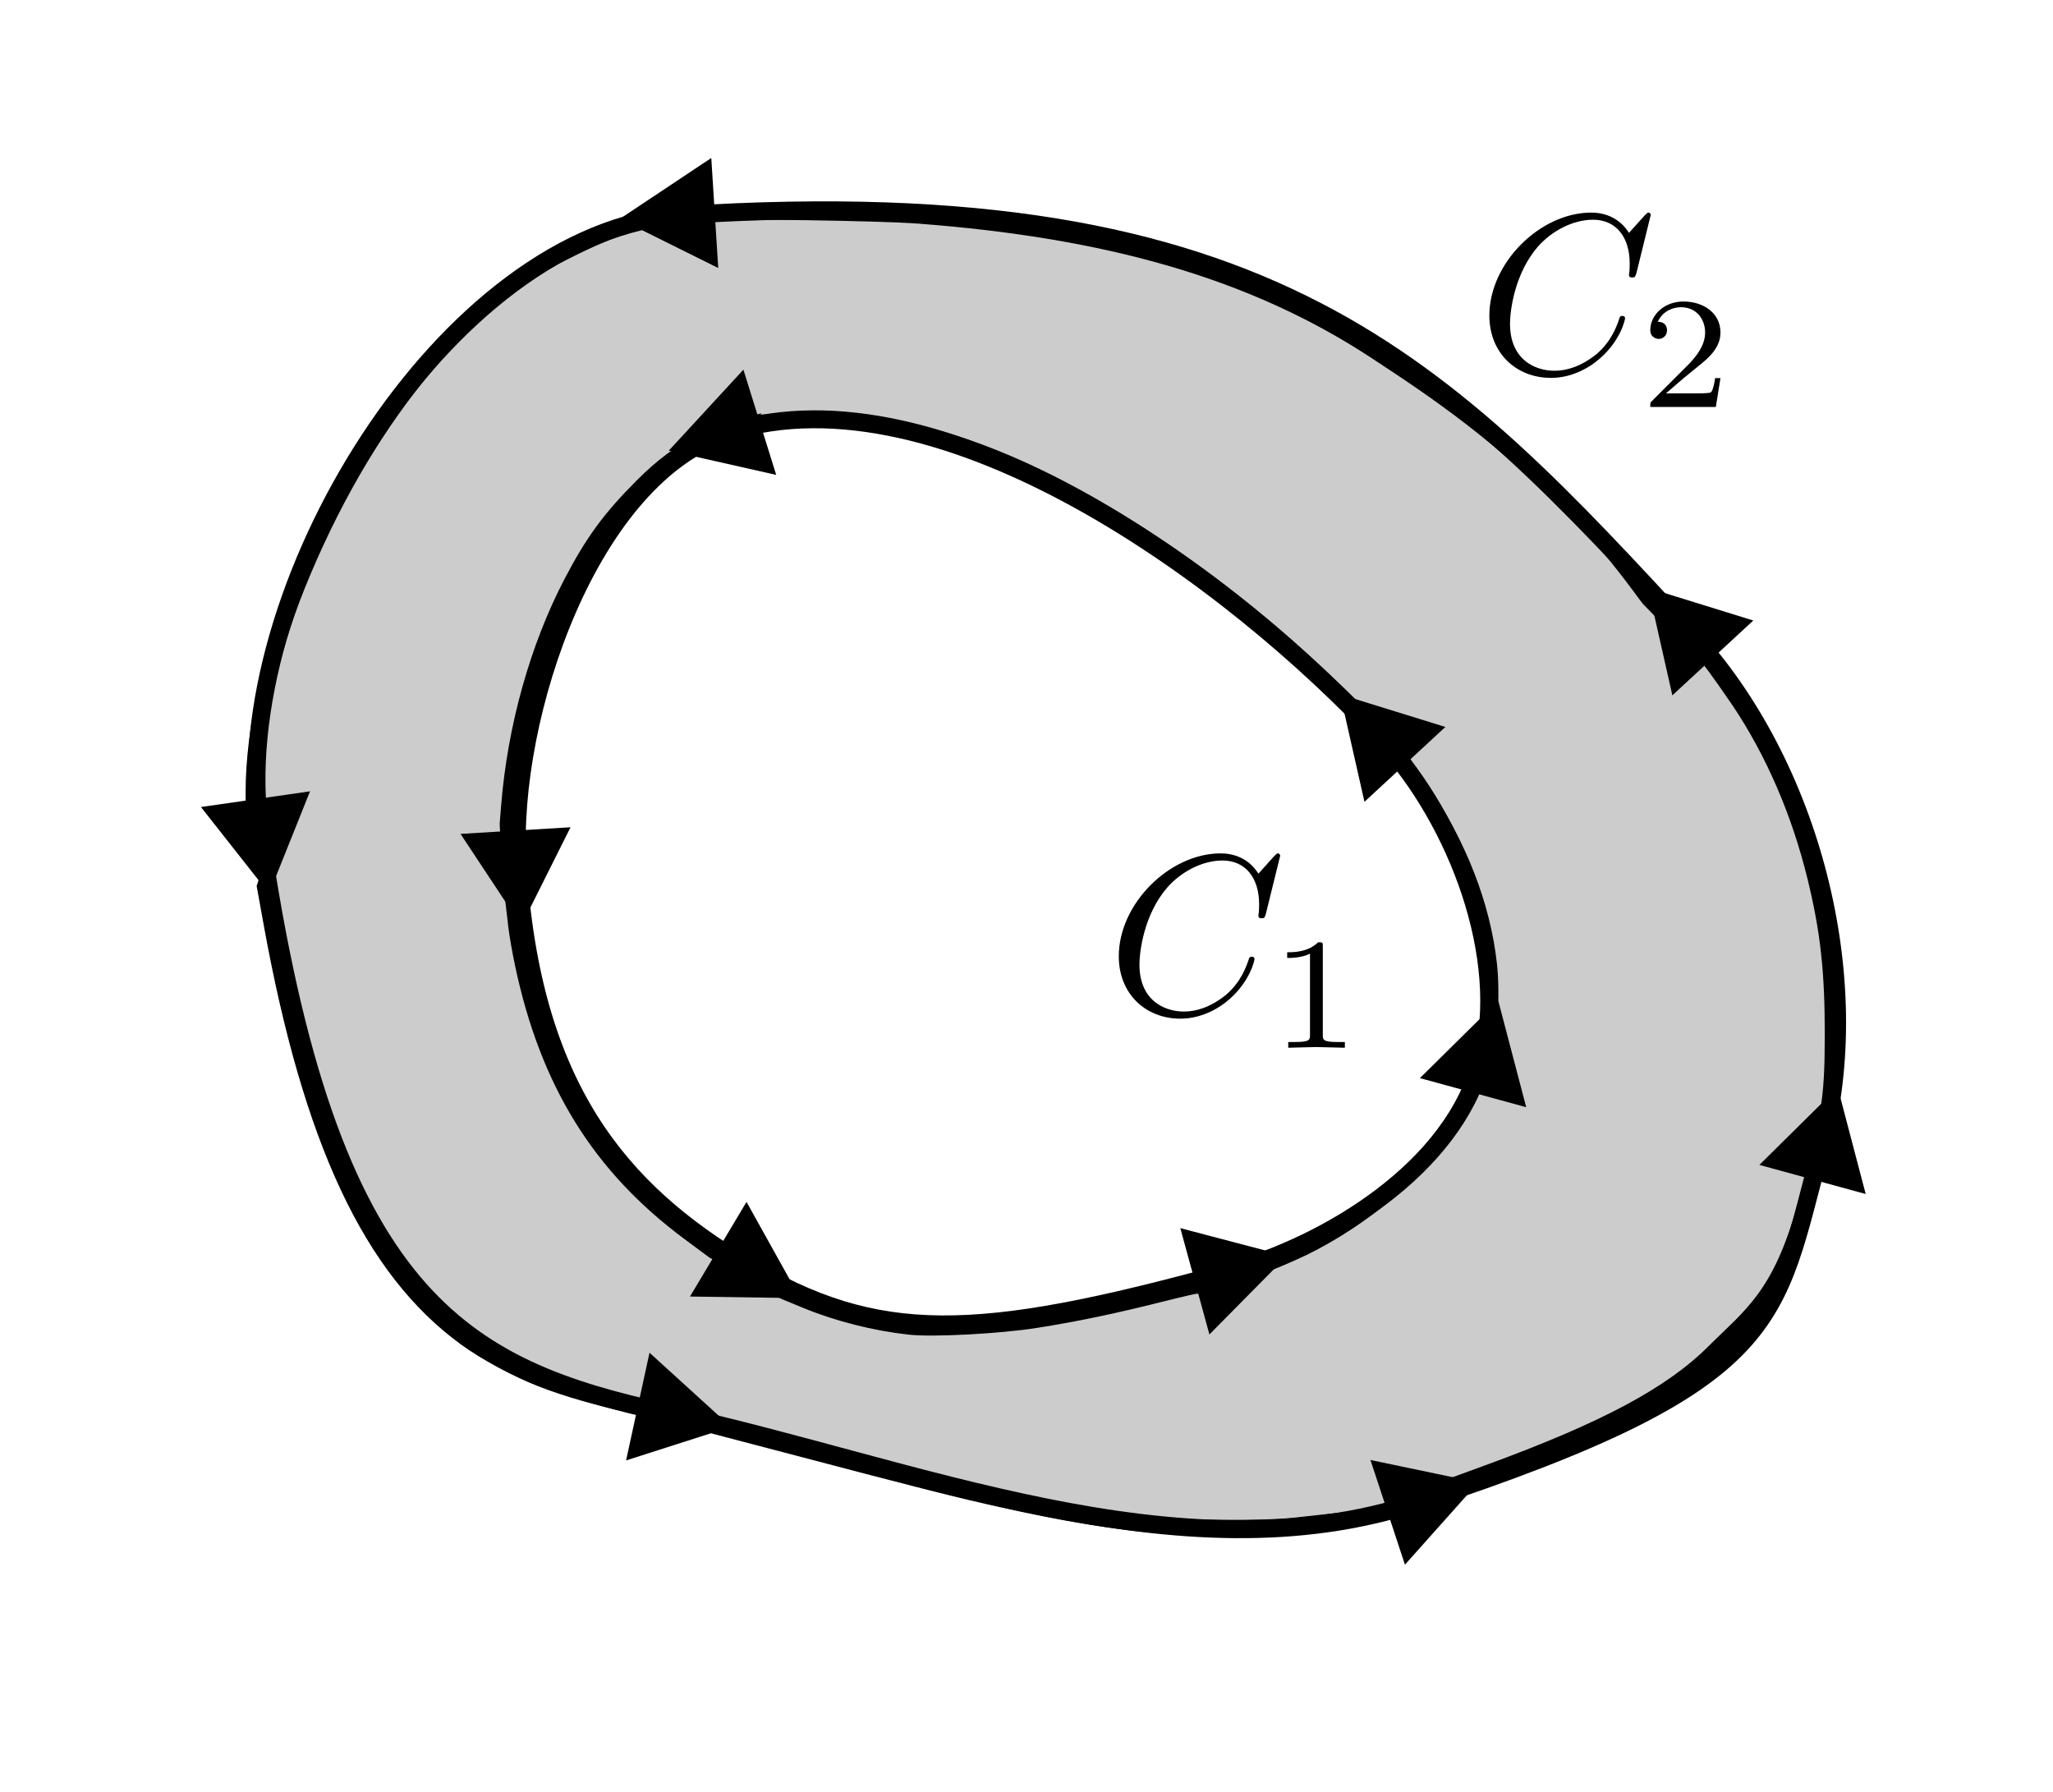
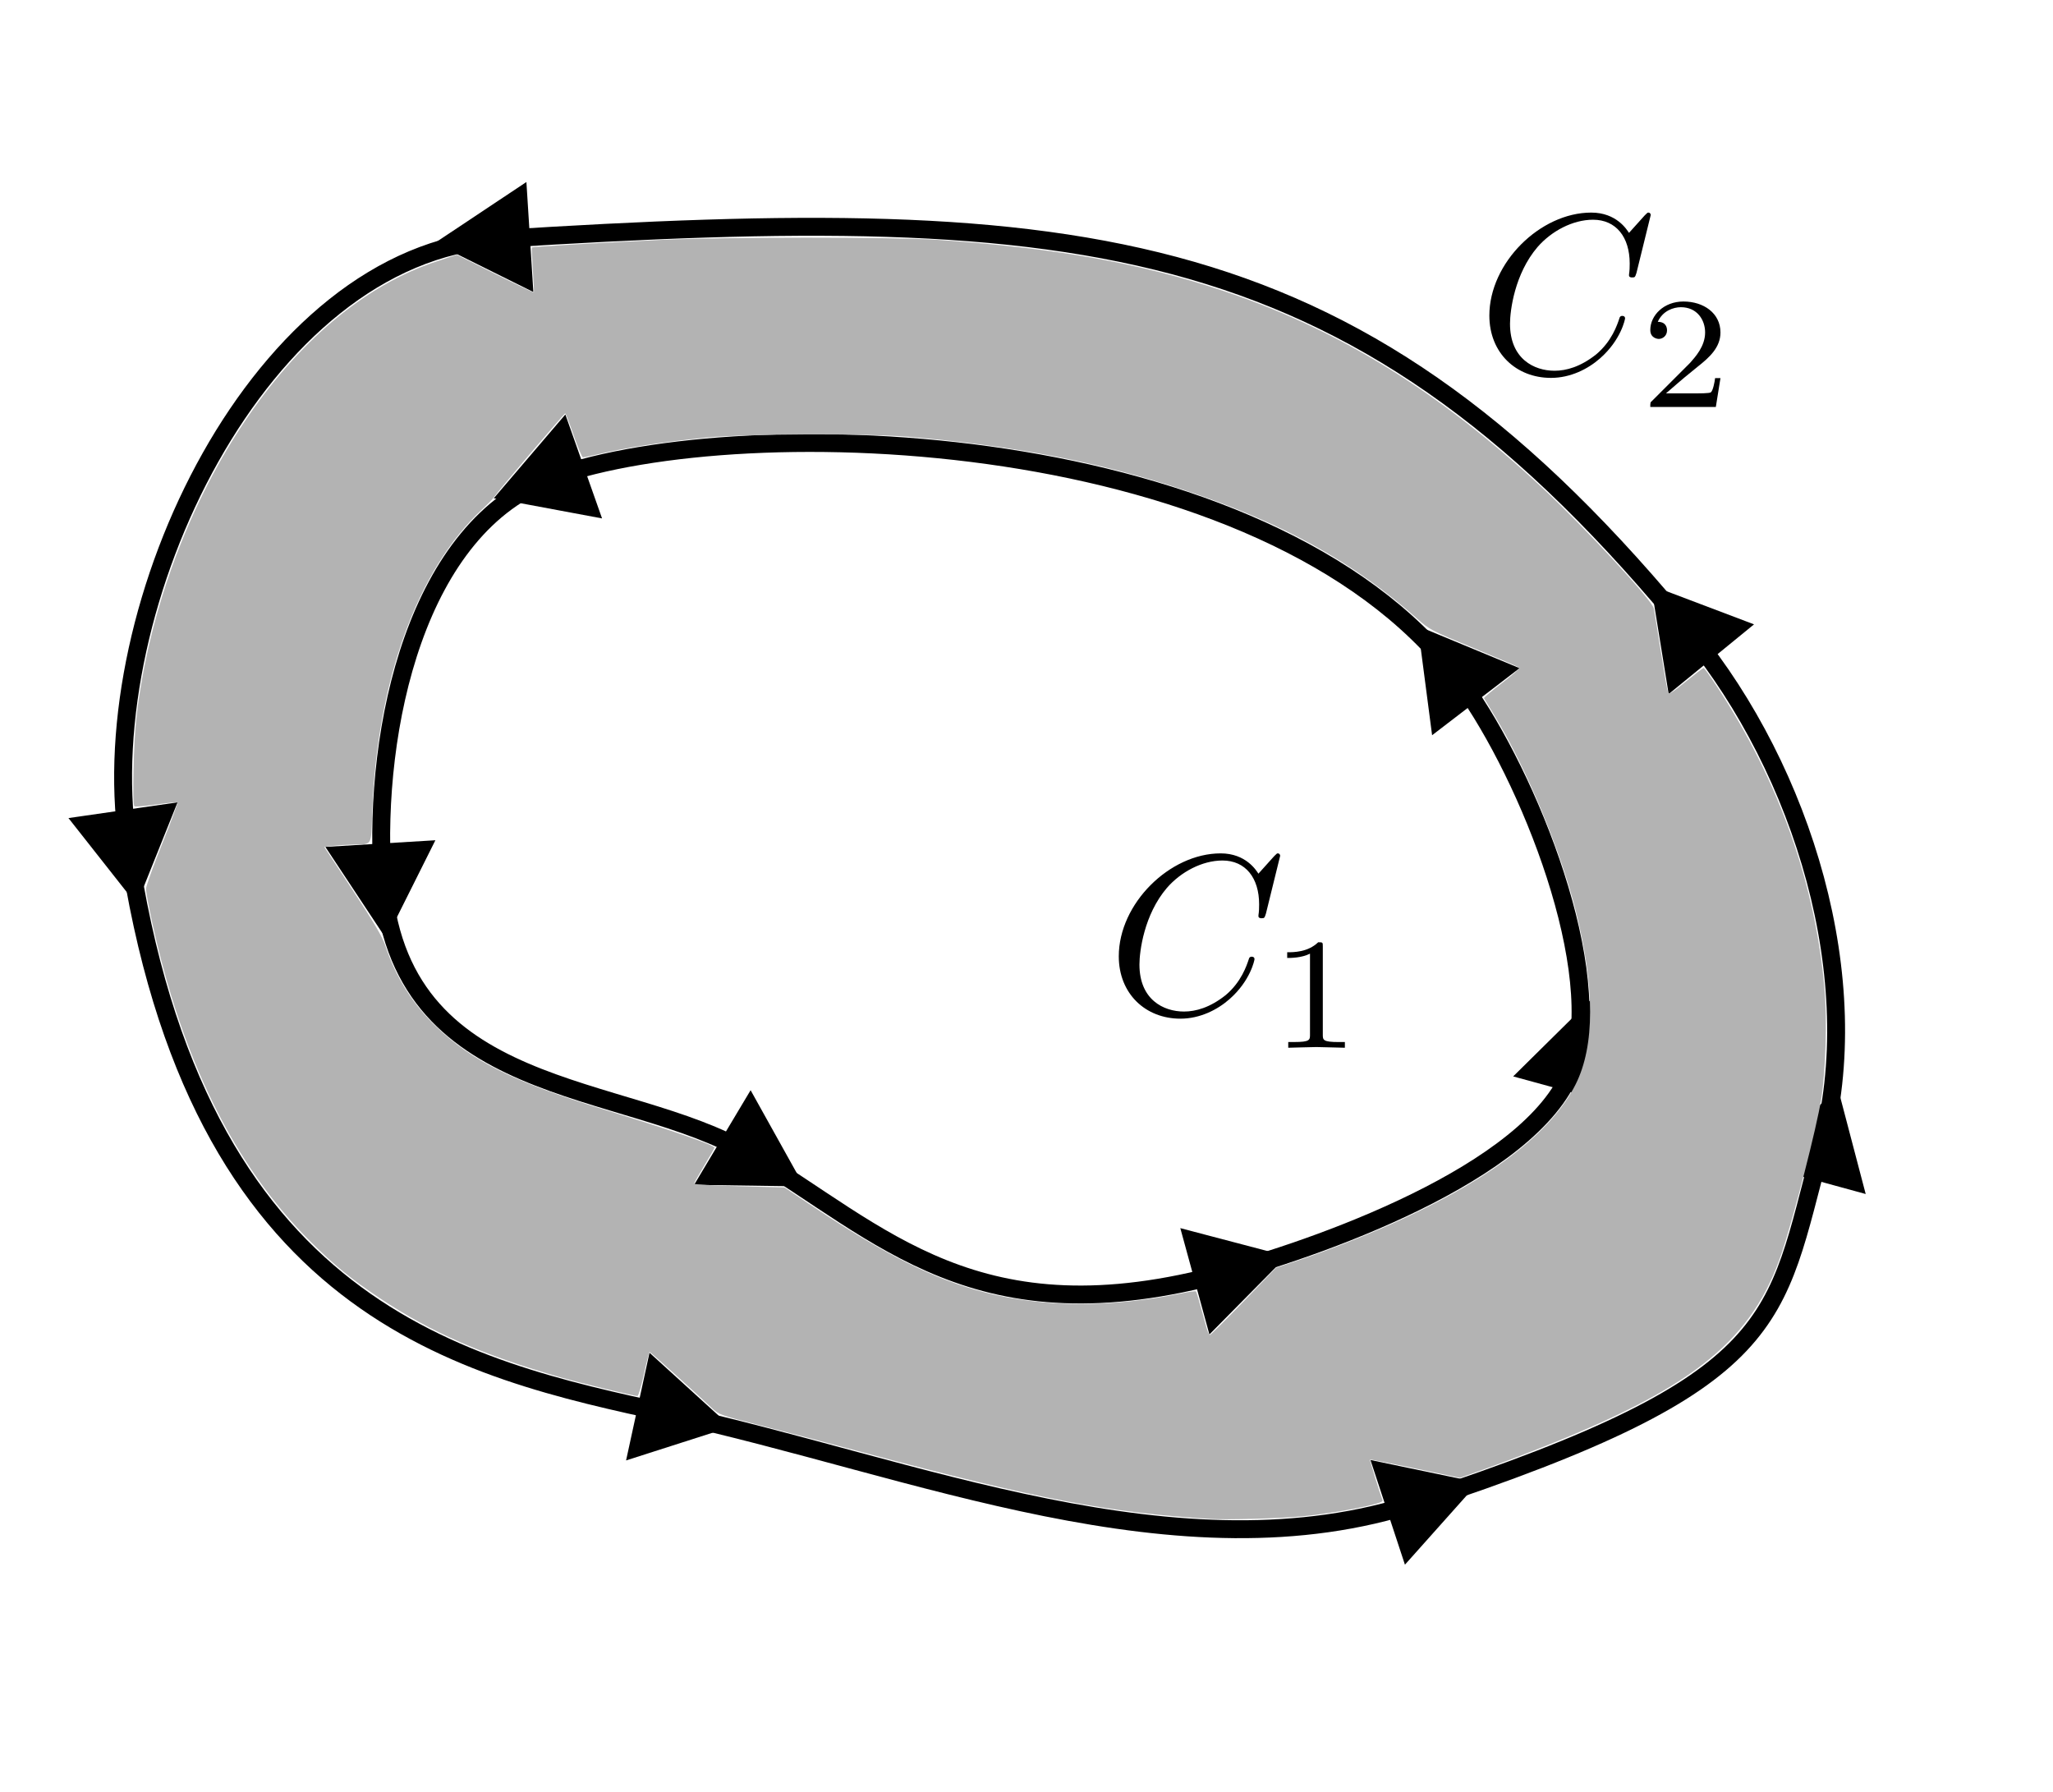
<svg xmlns="http://www.w3.org/2000/svg" width="76.243mm" height="66.529mm" viewBox="0 0 76.243 66.529" version="1.1" id="svg5">
  <defs id="defs2">
    <marker style="overflow:visible" id="TriangleStart" refX="0" refY="0" orient="auto-start-reverse" markerWidth="5.324" markerHeight="6.155" viewBox="0 0 5.324 6.155" preserveAspectRatio="xMidYMid">
      <path transform="scale(0.5)" style="fill:context-stroke;fill-rule:evenodd;stroke:context-stroke;stroke-width:1pt" d="M 5.77,0 -2.88,5 V -5 Z" id="path135" />
    </marker>
    <clipPath id="clipPath6524">
      <path d="m 61,0 h 6 v 24.742 h -6 z m 0,0" id="path2122" />
    </clipPath>
    <clipPath id="clipPath8615">
      <path d="m 82,0 h 7 v 24.742 h -7 z m 0,0" id="path5694" />
    </clipPath>
    <clipPath id="clipPath8948">
      <path d="M 1,0 H 18.68 V 16.938 H 1 Z m 0,0" id="path6228" />
    </clipPath>
    <clipPath id="clipPath5422">
      <path d="m 118,0 h 13 v 22.031 h -13 z m 0,0" id="path1556" />
    </clipPath>
    <clipPath id="clipPath9208">
      <path d="m 127,0 h 13 v 22.031 h -13 z m 0,0" id="path1597" />
    </clipPath>
    <clipPath id="clipPath6456">
      <path d="M 1,0 H 14 V 22.031 H 1 Z m 0,0" id="path2608" />
    </clipPath>
    <clipPath id="clipPath5936">
      <path d="m 14,3 h 8 v 11.391 h -8 z m 0,0" id="path9311" />
    </clipPath>
    <clipPath id="clipPath8327">
      <path d="m 15,3 h 6 v 11.391 h -6 z m 0,0" id="path3182" />
    </clipPath>
    <clipPath id="clipPath8962">
      <path d="M 0,0 H 13 V 10.672 H 0 Z m 0,0" id="path6381" />
    </clipPath>
    <clipPath id="clipPath3223">
      <path d="M 0,0 H 12 V 15.492 H 0 Z m 0,0" id="path8065" />
    </clipPath>
    <clipPath id="clipPath3399">
      <path d="m 11,3 h 8 v 11.391 h -8 z m 0,0" id="path4190" />
    </clipPath>
    <clipPath id="clipPath1534">
      <path d="m 12,3 h 6 v 11.391 h -6 z m 0,0" id="path8393" />
    </clipPath>
    <clipPath id="clipPath2042">
      <path d="m 31,8 h 9 v 12.652 h -9 z m 0,0" id="path9363" />
    </clipPath>
    <clipPath id="clipPath6329">
      <path d="M 1,0 H 19 V 16.938 H 1 Z m 0,0" id="path6600" />
    </clipPath>
    <clipPath id="clipPath4741">
      <path d="m 12,2 h 8 v 12.391 h -8 z m 0,0" id="path6237" />
    </clipPath>
    <clipPath id="clipPath9639">
      <path d="m 12,2 h 8 v 12.391 h -8 z m 0,0" id="path6100" />
    </clipPath>
    <clipPath id="clipPath4942">
      <path d="M 1,0 H 18.68 V 16.938 H 1 Z m 0,0" id="path5259" />
    </clipPath>
    <clipPath id="clipPath6870">
      <path d="M 0,0 H 15.57 V 14.117 H 0 Z m 0,0" id="path2640" />
    </clipPath>
  </defs>
  <g id="layer1" transform="translate(-58.1657, -112.674)">
    <g transform="translate(99.71449,144.3633)" id="g1851">
      <g id="surface1" transform="matrix(0.846667,0,0,0.846667,-78.2532,-63.4422)">
        <g style="fill:#000000;fill-opacity:1" id="g20">
          <g id="use18" transform="translate(91.925,81.963)">
            <path style="stroke:none" d="m 7.578,-6.922 c 0,-0.031 -0.016,-0.109 -0.109,-0.109 -0.031,0 -0.047,0.016 -0.156,0.125 L 6.625,-6.141 C 6.531,-6.281 6.078,-7.031 4.969,-7.031 2.734,-7.031 0.5,-4.828 0.5,-2.516 0.5,-0.875 1.672,0.219 3.203,0.219 c 0.859,0 1.625,-0.391 2.156,-0.859 0.922,-0.812 1.094,-1.719 1.094,-1.75 C 6.453,-2.5 6.344,-2.5 6.328,-2.5 c -0.062,0 -0.109,0.031 -0.125,0.109 -0.094,0.281 -0.328,1 -1.016,1.578 -0.688,0.547 -1.312,0.719 -1.828,0.719 -0.891,0 -1.953,-0.516 -1.953,-2.062 0,-0.578 0.203,-2.188 1.203,-3.359 0.609,-0.703 1.547,-1.203 2.438,-1.203 1.016,0 1.609,0.766 1.609,1.922 0,0.406 -0.031,0.406 -0.031,0.516 0,0.094 0.109,0.094 0.141,0.094 0.125,0 0.125,-0.016 0.188,-0.203 z m 0,0" id="path31" />
          </g>
        </g>
        <g style="fill:#000000;fill-opacity:1" id="g24">
          <g id="use22" transform="translate(99.046,83.457)">
            <path style="stroke:none" d="m 2.328,-4.438 c 0,-0.188 0,-0.188 -0.203,-0.188 -0.453,0.438 -1.078,0.438 -1.359,0.438 v 0.25 c 0.156,0 0.625,0 1,-0.188 v 3.547 c 0,0.234 0,0.328 -0.688,0.328 H 0.812 V 0 c 0.125,0 0.984,-0.031 1.234,-0.031 0.219,0 1.094,0.031 1.25,0.031 V -0.25 H 3.031 c -0.703,0 -0.703,-0.094 -0.703,-0.328 z m 0,0" id="path35" />
          </g>
        </g>
      </g>
    </g>
    <g transform="translate(113.4764,120.568)" id="g1997">
      <g id="g1995" transform="matrix(0.846667,0,0,0.846667,-78.2532,-63.4422)">
        <g style="fill:#000000;fill-opacity:1" id="g1987">
          <g id="g1985" transform="translate(91.925,81.963)">
            <path style="stroke:none" d="m 7.578,-6.922 c 0,-0.031 -0.016,-0.109 -0.109,-0.109 -0.031,0 -0.047,0.016 -0.156,0.125 L 6.625,-6.141 C 6.531,-6.281 6.078,-7.031 4.969,-7.031 2.734,-7.031 0.5,-4.828 0.5,-2.516 0.5,-0.875 1.672,0.219 3.203,0.219 c 0.859,0 1.625,-0.391 2.156,-0.859 0.922,-0.812 1.094,-1.719 1.094,-1.75 C 6.453,-2.5 6.344,-2.5 6.328,-2.5 c -0.062,0 -0.109,0.031 -0.125,0.109 -0.094,0.281 -0.328,1 -1.016,1.578 -0.688,0.547 -1.312,0.719 -1.828,0.719 -0.891,0 -1.953,-0.516 -1.953,-2.062 0,-0.578 0.203,-2.188 1.203,-3.359 0.609,-0.703 1.547,-1.203 2.438,-1.203 1.016,0 1.609,0.766 1.609,1.922 0,0.406 -0.031,0.406 -0.031,0.516 0,0.094 0.109,0.094 0.141,0.094 0.125,0 0.125,-0.016 0.188,-0.203 z m 0,0" id="path1983" />
          </g>
        </g>
        <g style="fill:#000000;fill-opacity:1" id="g1993">
          <g id="g1991" transform="translate(99.046,83.457)">
            <path style="stroke:none" d="M 3.516,-1.266 H 3.281 c -0.016,0.156 -0.094,0.562 -0.188,0.625 C 3.047,-0.594 2.516,-0.594 2.406,-0.594 H 1.125 c 0.734,-0.641 0.984,-0.844 1.391,-1.172 0.516,-0.406 1,-0.844 1,-1.5 0,-0.844 -0.734,-1.359 -1.625,-1.359 -0.859,0 -1.453,0.609 -1.453,1.25 0,0.344 0.297,0.391 0.375,0.391 0.156,0 0.359,-0.125 0.359,-0.375 0,-0.125 -0.047,-0.375 -0.406,-0.375 C 0.984,-4.219 1.453,-4.375 1.781,-4.375 c 0.703,0 1.062,0.547 1.062,1.109 0,0.609 -0.438,1.078 -0.656,1.328 L 0.516,-0.266 C 0.438,-0.203 0.438,-0.188 0.438,0 h 2.875 z m 0,0" id="path1989" />
          </g>
        </g>
      </g>
    </g>
-     <path style="fill:#cccccc;stroke:#000000;stroke-width:2.135;stroke-linecap:round" d="m 160.26,213.904 c -5.9,-0.644 -11.694,-1.646 -19.44,-3.364 -6.418,-1.423 -10.859,-2.547 -30.489,-7.716 -4.725,-1.244 -9.173,-2.41 -9.885,-2.592 -8.396,-2.474 -16.577,-3.554 -24.646,-6.717 -3.566,-1.422 -7.657,-3.64 -10.439,-5.659 -13.298,-9.65 -21.785,-27.768 -27.311,-58.304 l -0.926,-5.117 c 2.829,-8.374 -1.687,-5.304 -1.582,-11.317 v -2.031 c 0,-8.313 2.339,-19.205 6.172,-28.745 C 51.07,59.061 65.153,42.542 78.186,35.937 84.496,32.735 92.078,29.169 97.927,30.548 l 2.546,-0.619 c 1.446,-0.351 23.025,-0.021 28.444,0.389 26.3,1.991 46.754,7.614 64.103,18.99 8.907,5.84 17.264,11.491 28.524,22.816 4.939,4.968 9.173,11.088 9.847,11.91 9.004,9.34 6.307,5.109 12.723,14.44 4.813,7.2 8.429,15.635 10.629,24.627 1.855,7.584 2.457,13.268 2.452,22.049 -0.005,9.57 -0.486,11.716 -3.86,24.094 -3.45,12.658 -7.703,15.398 -12.765,20.449 -6.019,6.005 -15.229,10.931 -31.698,16.953 l -5.727,2.094 c -13.499,4.984 -6.673,3.652 -21.463,5.335 -4.412,0.481 -16.321,0.386 -21.422,-0.17 z m -14.892,-28.585 c 5.907,-0.938 10.876,-1.978 17.854,-3.735 2.64,-0.665 4.837,-1.164 4.882,-1.11 5.685,-2.382 5.473,-0.921 14.827,-5.296 8.426,-4.149 16.01,-10.545 20.694,-17.453 4.292,-6.33 6.287,-14.561 5.425,-22.381 -0.905,-8.208 -4.209,-16.72 -9.559,-24.625 l -2.588,-3.824 c -5.951,-6.673 -2.671,-3.486 -7.908,-8.461 l -2.864,-2.76 C 172.536,82.572 155.891,71.13 141.501,64.996 130.448,60.285 119.513,58.174 110.65,59.04 c -2.12,0.207 -3.956,0.273 -4.079,0.146 -6.002,1.499 -10.715,3.234 -16.455,9.005 -4.551,4.562 -6.932,7.816 -9.941,13.58 -4.734,9.071 -7.875,20.287 -8.764,31.294 l -0.207,2.566 c 0.277,6.032 0.402,7.734 1.211,14.409 0.131,1.112 0.541,3.462 0.913,5.222 3.517,16.667 10.823,28.468 23.401,37.797 l 3.41,2.529 c 6.854,3.726 2.017,2.16 10.186,5.828 l 2.783,1.146 c 4.469,1.84 9.685,3.163 14.574,3.697 3.292,0.36 12.635,-0.136 17.687,-0.939 z" id="path6079" transform="matrix(0.2645833,0,0,0.2645833,58.1657,112.674)" />
-     <path style="fill:none;stroke:#000000;stroke-width:0.665;stroke-linecap:butt;stroke-linejoin:miter;stroke-dasharray:none;stroke-opacity:1;marker-mid:url(#TriangleStart)" d="m 125.79,155.336 c 1.725,-6.303 -0.379,-14.298 -4.815,-19.096 -9.179,-9.928 -15.514,-16.969 -37.442,-15.582 -8.86,0.56 -16.978,14.069 -15.711,22.86 2.517,17.461 7.532,19.975 15.182,21.639 9.125,1.985 18.947,6.23 27.817,3.308 13.709,-4.515 13.216,-6.727 14.969,-13.13 z" id="path523" />
-     <path style="fill:none;stroke:#000000;stroke-width:0.665;stroke-linecap:butt;stroke-linejoin:miter;stroke-dasharray:none;stroke-opacity:1;marker-mid:url(#TriangleStart)" d="m 113.183,152.112 c 1.055,-3.852 -0.931,-8.986 -3.643,-11.919 -5.613,-6.068 -16.391,-13.946 -24.283,-11.487 -5.183,1.615 -8.202,10.569 -7.875,15.988 0.507,8.399 3.846,12.211 8.47,14.974 4.902,2.929 8.558,2.811 17.825,0.275 3.914,-1.071 8.434,-3.917 9.506,-7.831 z" id="path371" />
+     <path style="fill:none;stroke:#000000;stroke-width:0.665;stroke-linecap:butt;stroke-linejoin:miter;stroke-dasharray:none;stroke-opacity:1;marker-mid:url(#TriangleStart)" d="m 125.79,155.336 c 1.725,-6.303 -0.683,-14.035 -4.815,-19.096 -12.323,-15.092 -22.38,-16.077 -44.308,-14.69 -8.86,0.56 -15.032,13.587 -13.765,22.378 2.517,17.461 12.451,19.564 20.102,21.229 9.125,1.985 18.947,6.23 27.817,3.308 13.709,-4.515 13.216,-6.727 14.969,-13.13 z" id="path523" />
+     <path style="fill:none;stroke:#000000;stroke-width:0.665;stroke-linecap:butt;stroke-linejoin:miter;stroke-dasharray:none;stroke-opacity:1;marker-mid:url(#TriangleStart)" d="m 116.647,152.049 c 1.055,-3.852 -1.96,-11.084 -4.39,-14.254 -7.115,-9.282 -26.416,-9.919 -33.526,-7.407 -5.119,1.808 -6.696,9.37 -6.368,14.789 0.507,8.399 9.017,7.581 13.641,10.343 4.902,2.929 8.406,6.959 17.673,4.423 3.914,-1.071 11.898,-3.98 12.97,-7.894 z" id="path371" />
+     <path style="fill:#b3b3b3;stroke-width:3.269;stroke-linecap:round" d="m 169.968,213.184 c -14.202,-0.849 -24.54,-2.824 -48.716,-9.308 -4.651,-1.248 -11.127,-2.95 -14.392,-3.783 -5.714,-1.459 -5.971,-1.549 -6.908,-2.439 -2.024,-1.92 -8.67,-7.913 -8.776,-7.913 -0.061,0 -0.413,1.394 -0.782,3.097 -0.369,1.703 -0.787,3.096 -0.927,3.095 -0.483,-0.003 -8.132,-1.86 -10.742,-2.609 -10.9,-3.125 -18.201,-6.318 -25.365,-11.09 -4.014,-2.674 -6.5,-4.7 -9.781,-7.972 -10.662,-10.63 -17.996,-25.446 -22.252,-44.953 -0.463,-2.12 -0.841,-4.159 -0.841,-4.531 0,-0.372 1.024,-3.233 2.275,-6.357 1.251,-3.124 2.222,-5.734 2.157,-5.799 -0.065,-0.065 -1.416,0.067 -3.002,0.293 -1.586,0.226 -2.959,0.336 -3.05,0.245 -0.315,-0.315 -0.114,-9.061 0.287,-12.513 C 20.823,86.267 26.209,71.427 34.054,59.588 41.777,47.933 51.22,39.999 61.325,36.675 l 2.793,-0.919 5.368,2.681 c 2.952,1.474 5.403,2.646 5.446,2.603 0.043,-0.043 -0.02,-1.463 -0.14,-3.155 -0.12,-1.692 -0.181,-3.115 -0.135,-3.16 0.1,-0.1 9.322,-0.637 18.129,-1.055 8.653,-0.411 32.917,-0.415 38.829,-0.006 16.604,1.148 28.41,3.259 40.138,7.179 16.1,5.382 30.202,14.085 44.676,27.574 6.021,5.611 15.465,15.819 15.704,16.974 0.069,0.333 0.505,3.018 0.97,5.966 0.464,2.948 0.921,5.55 1.014,5.782 0.144,0.358 0.523,0.134 2.517,-1.489 1.291,-1.051 2.416,-1.909 2.501,-1.906 0.085,0.003 0.978,1.262 1.985,2.799 8.587,13.107 13.697,27.551 14.978,42.339 0.374,4.319 0.157,11.412 -0.47,15.379 -0.631,3.988 -3.823,16.428 -5.528,21.544 -4.014,12.043 -12.038,18.664 -32.607,26.909 -2.686,1.077 -6.612,2.576 -8.725,3.331 l -3.842,1.374 -6.278,-1.32 c -3.453,-0.726 -6.311,-1.286 -6.353,-1.245 -0.06,0.06 1.366,4.685 1.774,5.751 0.174,0.456 -6.447,1.746 -11.439,2.228 -2.849,0.275 -10.418,0.485 -12.661,0.351 z m 4.588,-30.53 4.531,-4.705 3.386,-1.134 c 4.424,-1.481 10.231,-3.794 14.507,-5.779 12.703,-5.894 20.88,-12.268 24.178,-18.847 2.707,-5.398 2.713,-13.641 0.018,-24.356 -2.152,-8.557 -6.893,-19.942 -11.42,-27.424 -0.753,-1.245 -1.409,-2.33 -1.457,-2.412 -0.048,-0.082 1.088,-1.043 2.524,-2.136 1.437,-1.093 2.534,-2.062 2.437,-2.155 -0.096,-0.092 -2.962,-1.319 -6.368,-2.725 -6.002,-2.478 -6.249,-2.607 -7.98,-4.149 -8.884,-7.913 -18.97,-13.494 -32.517,-17.994 -11.861,-3.94 -23.892,-6.27 -38.949,-7.542 -5.73,-0.484 -23.073,-0.41 -28.348,0.121 -6.316,0.636 -11.202,1.397 -15.484,2.41 -0.852,0.201 -1.656,0.368 -1.787,0.369 -0.131,0.001 -0.718,-1.39 -1.304,-3.093 -0.586,-1.703 -1.122,-3.09 -1.191,-3.082 -0.169,0.019 -9.59,11.092 -9.894,11.629 -0.132,0.233 -0.911,1.045 -1.731,1.804 -9.109,8.433 -14.82,24.158 -15.464,42.575 -0.169,4.825 0.051,4.458 -2.695,4.505 -0.852,0.015 -2.107,0.097 -2.789,0.182 l -1.241,0.155 4.006,6.089 c 2.955,4.492 4.15,6.523 4.554,7.742 1.49,4.488 3.855,8.246 7.195,11.436 5.073,4.843 10.986,7.767 23.334,11.537 9.365,2.859 15.681,5.036 15.681,5.406 0,0.071 -0.643,1.193 -1.429,2.494 -0.786,1.301 -1.429,2.452 -1.429,2.556 0,0.105 2.852,0.266 6.337,0.359 l 6.337,0.169 3.866,2.584 c 10.357,6.923 17.106,10.301 24.273,12.149 8.251,2.127 17.704,2.162 27.759,0.102 0.964,-0.197 1.802,-0.309 1.862,-0.249 0.095,0.095 0.521,1.558 1.52,5.22 0.134,0.491 0.333,0.893 0.442,0.893 0.109,0 2.237,-2.117 4.729,-4.705 z" id="path310" transform="matrix(0.2645833,0,0,0.2645833,58.1657,112.674)" />
  </g>
</svg>
